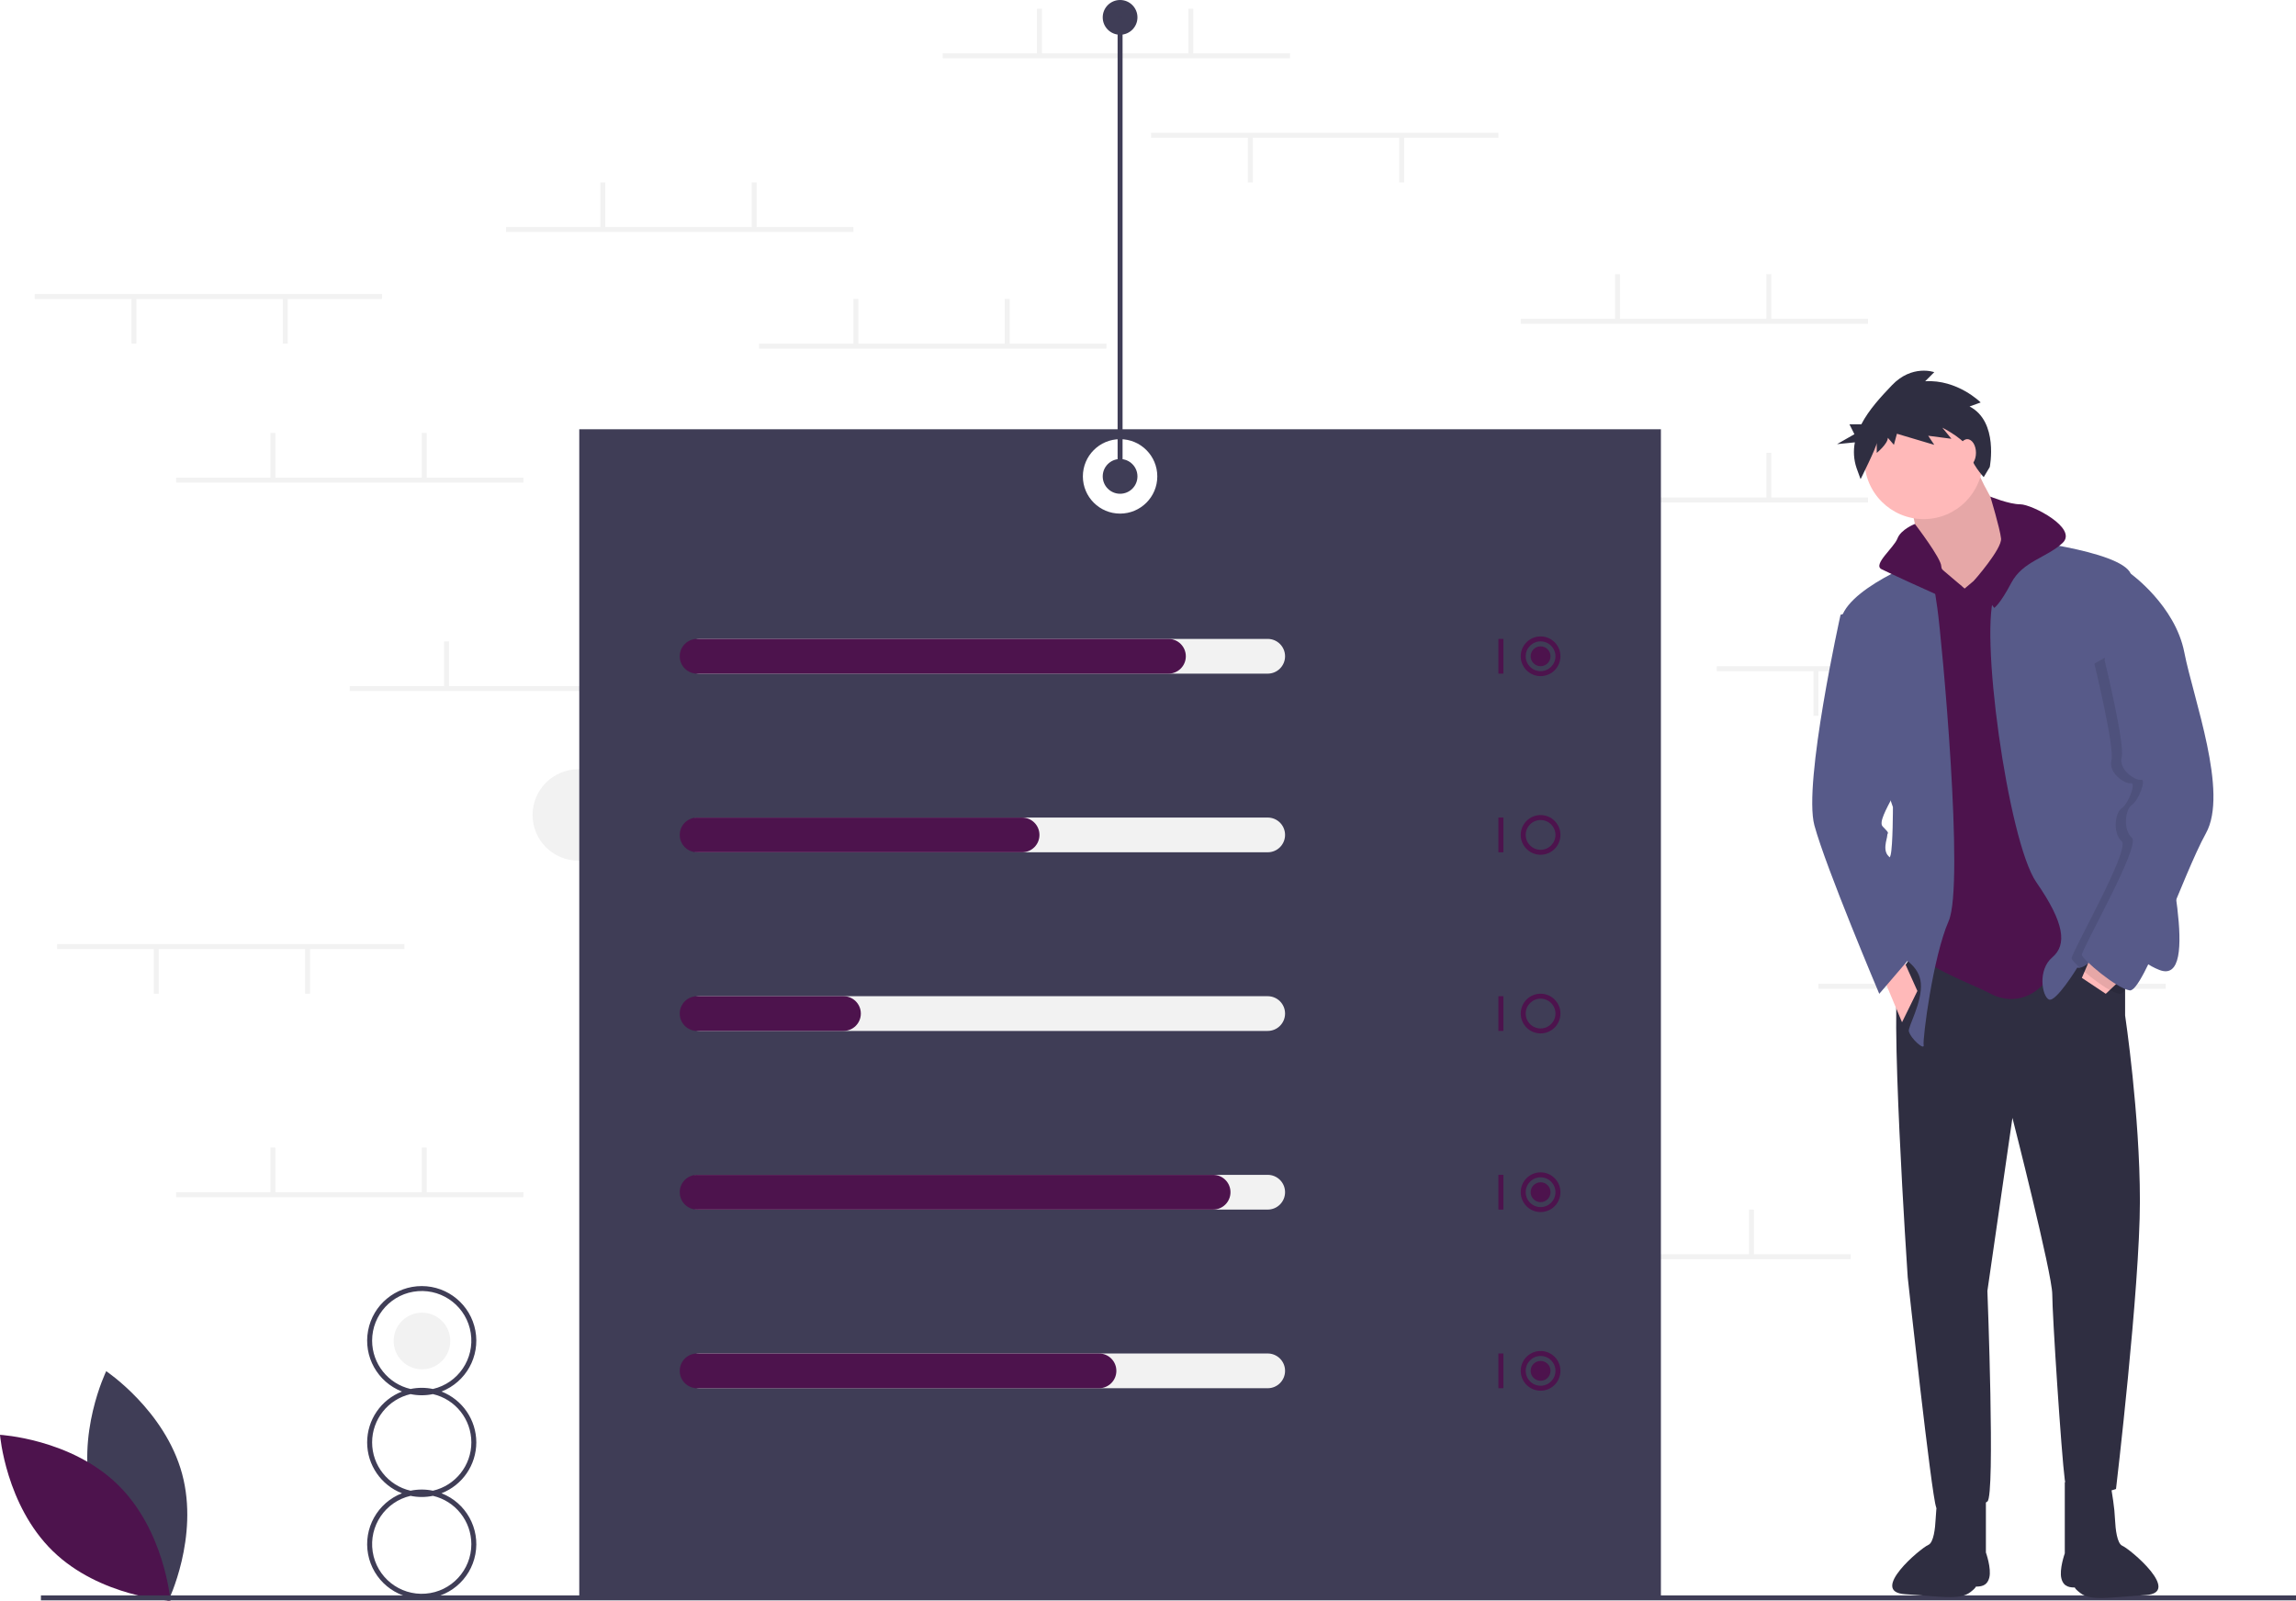
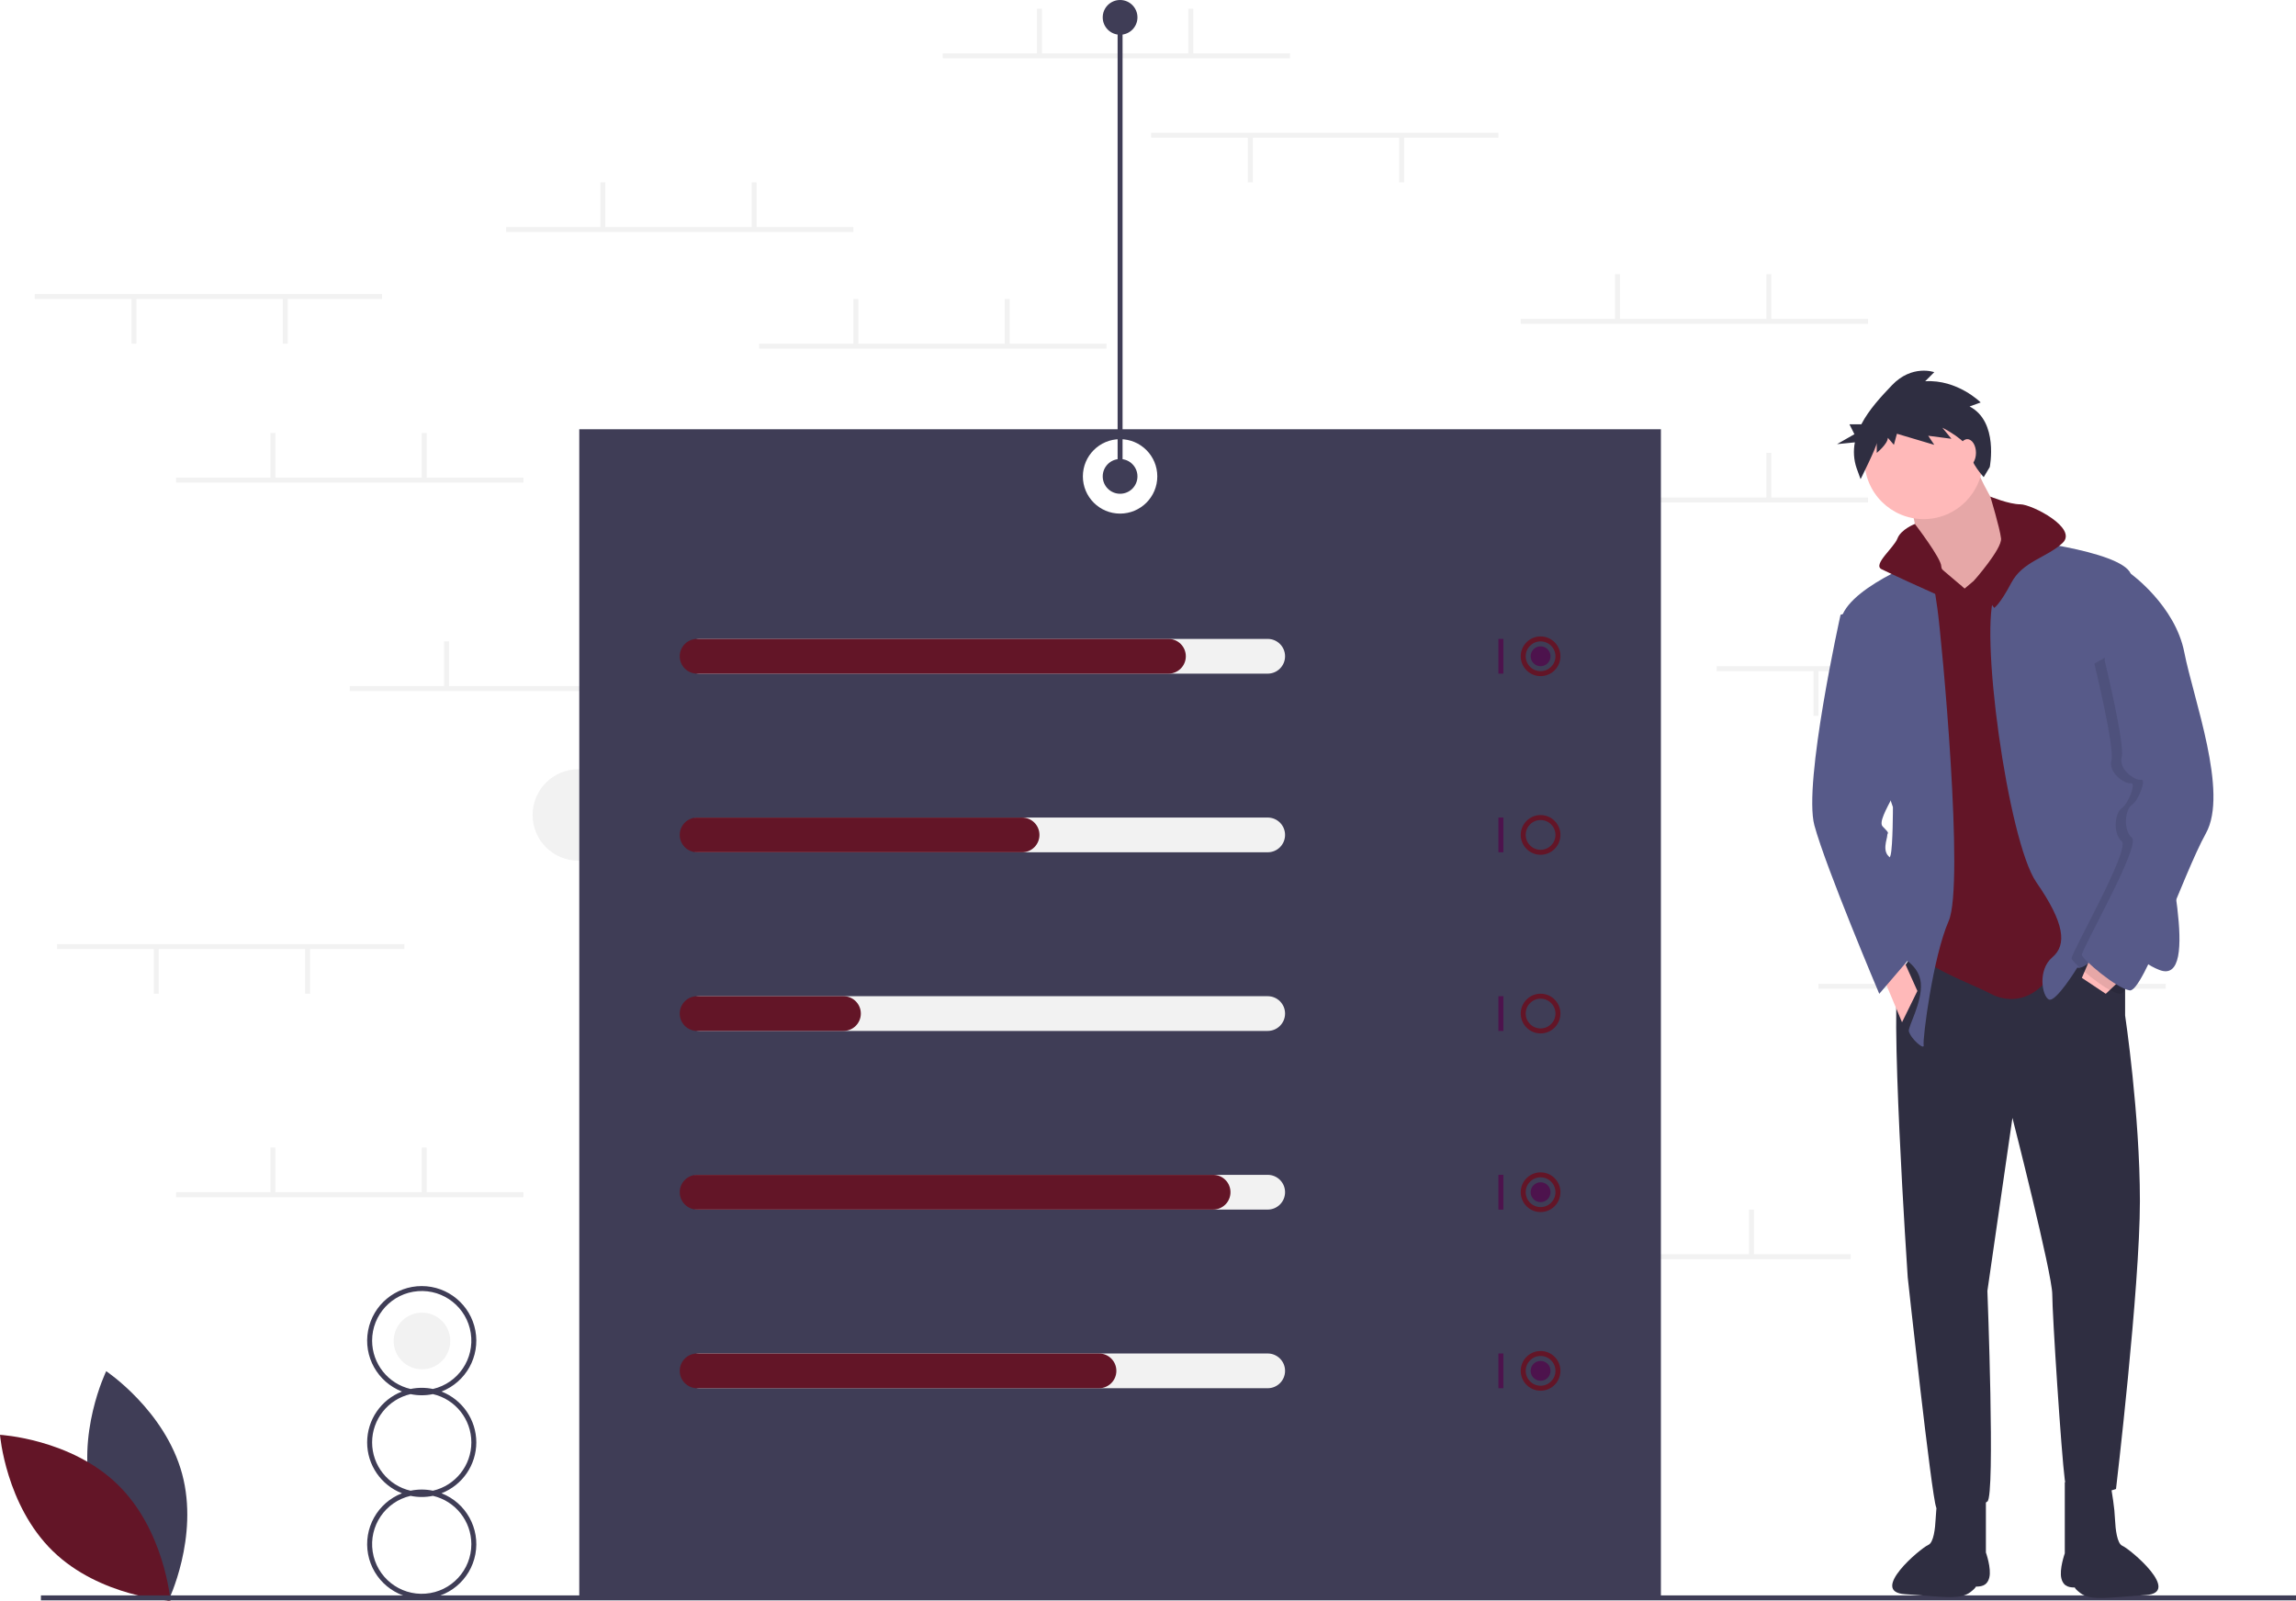
<svg xmlns="http://www.w3.org/2000/svg" id="a2942aa7-bf0d-42c0-bc52-bf4c952347c5" data-name="Layer 1" width="925.497" height="645.184" viewBox="0 0 925.497 645.184">
  <circle cx="233.088" cy="328.457" r="18.409" fill="#f2f2f2" />
  <circle cx="170.088" cy="540.457" r="11.409" fill="#f2f2f2" />
  <rect x="379.997" y="21.5" width="140" height="2" fill="#f2f2f2" />
  <rect x="417.997" y="3.5" width="2" height="18.5" fill="#f2f2f2" />
  <rect x="478.997" y="3.5" width="2" height="18.5" fill="#f2f2f2" />
  <rect x="605.997" y="505.5" width="140" height="2" fill="#f2f2f2" />
  <rect x="643.997" y="487.5" width="2" height="18.5" fill="#f2f2f2" />
  <rect x="704.997" y="487.5" width="2" height="18.5" fill="#f2f2f2" />
  <rect x="612.997" y="200.5" width="140" height="2" fill="#f2f2f2" />
  <rect x="650.997" y="182.5" width="2" height="18.5" fill="#f2f2f2" />
  <rect x="711.997" y="182.5" width="2" height="18.5" fill="#f2f2f2" />
  <rect x="612.997" y="128.5" width="140" height="2" fill="#f2f2f2" />
  <rect x="650.997" y="110.5" width="2" height="18.5" fill="#f2f2f2" />
  <rect x="711.997" y="110.5" width="2" height="18.5" fill="#f2f2f2" />
  <rect x="305.997" y="138.5" width="140" height="2" fill="#f2f2f2" />
  <rect x="343.997" y="120.5" width="2" height="18.5" fill="#f2f2f2" />
  <rect x="404.997" y="120.5" width="2" height="18.5" fill="#f2f2f2" />
  <rect x="203.997" y="91.5" width="140" height="2" fill="#f2f2f2" />
  <rect x="241.997" y="73.5" width="2" height="18.5" fill="#f2f2f2" />
  <rect x="302.997" y="73.5" width="2" height="18.5" fill="#f2f2f2" />
  <rect x="140.997" y="276.5" width="140" height="2" fill="#f2f2f2" />
  <rect x="178.997" y="258.5" width="2" height="18.5" fill="#f2f2f2" />
  <rect x="239.997" y="258.5" width="2" height="18.5" fill="#f2f2f2" />
  <rect x="70.997" y="480.5" width="140" height="2" fill="#f2f2f2" />
  <rect x="108.997" y="462.5" width="2" height="18.5" fill="#f2f2f2" />
  <rect x="169.997" y="462.5" width="2" height="18.5" fill="#f2f2f2" />
  <rect x="732.997" y="396.5" width="140" height="2" fill="#f2f2f2" />
  <rect x="770.997" y="378.5" width="2" height="18.5" fill="#f2f2f2" />
  <rect x="831.997" y="378.5" width="2" height="18.5" fill="#f2f2f2" />
  <rect x="691.997" y="268.5" width="140" height="2" fill="#f2f2f2" />
  <rect x="791.997" y="270" width="2" height="18.5" fill="#f2f2f2" />
  <rect x="730.997" y="270" width="2" height="18.5" fill="#f2f2f2" />
  <rect x="13.997" y="118.5" width="140" height="2" fill="#f2f2f2" />
  <rect x="113.997" y="120" width="2" height="18.5" fill="#f2f2f2" />
  <rect x="52.997" y="120" width="2" height="18.5" fill="#f2f2f2" />
  <rect x="22.997" y="380.5" width="140" height="2" fill="#f2f2f2" />
  <rect x="122.997" y="382" width="2" height="18.5" fill="#f2f2f2" />
  <rect x="61.997" y="382" width="2" height="18.5" fill="#f2f2f2" />
  <rect x="463.997" y="53.5" width="140" height="2" fill="#f2f2f2" />
  <rect x="563.997" y="55" width="2" height="18.5" fill="#f2f2f2" />
  <rect x="502.997" y="55" width="2" height="18.5" fill="#f2f2f2" />
  <rect x="70.997" y="192.5" width="140" height="2" fill="#f2f2f2" />
  <rect x="108.997" y="174.5" width="2" height="18.5" fill="#f2f2f2" />
  <rect x="169.997" y="174.5" width="2" height="18.5" fill="#f2f2f2" />
  <path d="M370.748,300.408v471h436v-471Zm218,34a15,15,0,1,1,15-15A15,15,0,0,1,588.749,334.408Z" transform="translate(-137.2515 -127.4078)" fill="#3f3d56" />
  <path d="M174.506,731.205c6.914,25.558,30.596,41.387,30.596,41.387s12.472-25.609,5.558-51.167-30.596-41.387-30.596-41.387S167.592,705.647,174.506,731.205Z" transform="translate(-137.2515 -127.4078)" fill="#3f3d56" />
-   <path d="M184.666,725.712c18.972,18.469,21.289,46.859,21.289,46.859s-28.442-1.553-47.415-20.022-21.289-46.859-21.289-46.859S165.694,707.244,184.666,725.712Z" transform="translate(-137.2515 -127.4078)" fill="#4d134d" />
+   <path d="M184.666,725.712c18.972,18.469,21.289,46.859,21.289,46.859s-28.442-1.553-47.415-20.022-21.289-46.859-21.289-46.859S165.694,707.244,184.666,725.712Z" transform="translate(-137.2515 -127.4078)" fill="#631527" />
  <rect x="16.497" y="643" width="909" height="2" fill="#3f3d56" />
  <path d="M329.248,708.746a22.031,22.031,0,0,0-14.031-20.5,22,22,0,1,0-15.938,0,21.991,21.991,0,0,0,0,41,22,22,0,1,0,15.938,0A22.031,22.031,0,0,0,329.248,708.746Zm-42-41a20,20,0,1,1,24.513,19.467,22.023,22.023,0,0,0-9.026,0A20.021,20.021,0,0,1,287.248,667.746Zm40,82a20,20,0,1,1-24.513-19.467,22.024,22.024,0,0,0,9.026,0A20.021,20.021,0,0,1,327.248,749.746Zm-15.487-21.533a22.023,22.023,0,0,0-9.026,0,19.979,19.979,0,0,1,0-38.935,22.024,22.024,0,0,0,9.026,0,19.979,19.979,0,0,1,0,38.935Z" transform="translate(-137.2515 -127.4078)" fill="#3f3d56" />
  <path d="M648.249,398.908h-229a7,7,0,1,1,0-14h229a7,7,0,0,1,0,14Z" transform="translate(-137.2515 -127.4078)" fill="#f2f2f2" />
  <path d="M648.249,470.908h-229a7,7,0,1,1,0-14h229a7,7,0,0,1,0,14Z" transform="translate(-137.2515 -127.4078)" fill="#f2f2f2" />
  <path d="M648.249,542.908h-229a7,7,0,1,1,0-14h229a7,7,0,0,1,0,14Z" transform="translate(-137.2515 -127.4078)" fill="#f2f2f2" />
  <path d="M648.249,614.908h-229a7,7,0,1,1,0-14h229a7,7,0,0,1,0,14Z" transform="translate(-137.2515 -127.4078)" fill="#f2f2f2" />
  <path d="M648.249,686.908h-229a7,7,0,1,1,0-14h229a7,7,0,0,1,0,14Z" transform="translate(-137.2515 -127.4078)" fill="#f2f2f2" />
-   <path d="M608.249,398.908h-190a7,7,0,1,1,0-14h190a7,7,0,0,1,0,14Z" transform="translate(-137.2515 -127.4078)" fill="#4d134d" />
-   <path d="M549.249,470.908h-131a7,7,0,1,1,0-14h131a7,7,0,0,1,0,14Z" transform="translate(-137.2515 -127.4078)" fill="#4d134d" />
-   <path d="M477.248,542.908h-59a7,7,0,1,1,0-14h59a7,7,0,0,1,0,14Z" transform="translate(-137.2515 -127.4078)" fill="#4d134d" />
-   <path d="M626.249,614.908h-208a7,7,0,1,1,0-14h208a7,7,0,0,1,0,14Z" transform="translate(-137.2515 -127.4078)" fill="#4d134d" />
-   <path d="M580.249,686.908h-162a7,7,0,1,1,0-14h162a7,7,0,0,1,0,14Z" transform="translate(-137.2515 -127.4078)" fill="#4d134d" />
+   <path d="M608.249,398.908h-190a7,7,0,1,1,0-14h190a7,7,0,0,1,0,14Z" transform="translate(-137.2515 -127.4078)" fill="#631527" />
+   <path d="M549.249,470.908h-131a7,7,0,1,1,0-14h131a7,7,0,0,1,0,14Z" transform="translate(-137.2515 -127.4078)" fill="#631527" />
+   <path d="M477.248,542.908h-59a7,7,0,1,1,0-14h59a7,7,0,0,1,0,14Z" transform="translate(-137.2515 -127.4078)" fill="#631527" />
+   <path d="M626.249,614.908h-208a7,7,0,1,1,0-14h208a7,7,0,0,1,0,14Z" transform="translate(-137.2515 -127.4078)" fill="#631527" />
+   <path d="M580.249,686.908h-162a7,7,0,1,1,0-14h162a7,7,0,0,1,0,14Z" transform="translate(-137.2515 -127.4078)" fill="#631527" />
  <rect x="603.997" y="257.5" width="2" height="14" fill="#4d134d" />
-   <path d="M758.249,399.908a8,8,0,1,1,8-8A8.009,8.009,0,0,1,758.249,399.908Zm0-14a6,6,0,1,0,6,6A6.007,6.007,0,0,0,758.249,385.908Z" transform="translate(-137.2515 -127.4078)" fill="#4d134d" />
+   <path d="M758.249,399.908a8,8,0,1,1,8-8A8.009,8.009,0,0,1,758.249,399.908Zm0-14a6,6,0,1,0,6,6A6.007,6.007,0,0,0,758.249,385.908Z" transform="translate(-137.2515 -127.4078)" fill="#631527" />
  <rect x="603.997" y="329.5" width="2" height="14" fill="#4d134d" />
-   <path d="M758.249,471.908a8,8,0,1,1,8-8A8.009,8.009,0,0,1,758.249,471.908Zm0-14a6,6,0,1,0,6,6A6.007,6.007,0,0,0,758.249,457.908Z" transform="translate(-137.2515 -127.4078)" fill="#4d134d" />
+   <path d="M758.249,471.908a8,8,0,1,1,8-8A8.009,8.009,0,0,1,758.249,471.908Zm0-14a6,6,0,1,0,6,6A6.007,6.007,0,0,0,758.249,457.908Z" transform="translate(-137.2515 -127.4078)" fill="#631527" />
  <rect x="603.997" y="401.5" width="2" height="14" fill="#4d134d" />
-   <path d="M758.249,543.908a8,8,0,1,1,8-8A8.009,8.009,0,0,1,758.249,543.908Zm0-14a6,6,0,1,0,6,6A6.007,6.007,0,0,0,758.249,529.908Z" transform="translate(-137.2515 -127.4078)" fill="#4d134d" />
+   <path d="M758.249,543.908a8,8,0,1,1,8-8A8.009,8.009,0,0,1,758.249,543.908Zm0-14a6,6,0,1,0,6,6A6.007,6.007,0,0,0,758.249,529.908Z" transform="translate(-137.2515 -127.4078)" fill="#631527" />
  <rect x="603.997" y="473.5" width="2" height="14" fill="#4d134d" />
-   <path d="M758.249,615.908a8,8,0,1,1,8-8A8.009,8.009,0,0,1,758.249,615.908Zm0-14a6,6,0,1,0,6,6A6.007,6.007,0,0,0,758.249,601.908Z" transform="translate(-137.2515 -127.4078)" fill="#4d134d" />
+   <path d="M758.249,615.908a8,8,0,1,1,8-8A8.009,8.009,0,0,1,758.249,615.908Zm0-14a6,6,0,1,0,6,6A6.007,6.007,0,0,0,758.249,601.908Z" transform="translate(-137.2515 -127.4078)" fill="#631527" />
  <rect x="603.997" y="545.5" width="2" height="14" fill="#4d134d" />
-   <path d="M758.249,687.908a8,8,0,1,1,8-8A8.009,8.009,0,0,1,758.249,687.908Zm0-14a6,6,0,1,0,6,6A6.007,6.007,0,0,0,758.249,673.908Z" transform="translate(-137.2515 -127.4078)" fill="#4d134d" />
+   <path d="M758.249,687.908a8,8,0,1,1,8-8A8.009,8.009,0,0,1,758.249,687.908Zm0-14a6,6,0,1,0,6,6A6.007,6.007,0,0,0,758.249,673.908Z" transform="translate(-137.2515 -127.4078)" fill="#631527" />
  <circle cx="620.997" cy="264.5" r="4" fill="#4d134d" />
  <circle cx="620.997" cy="480.5" r="4" fill="#4d134d" />
  <circle cx="620.997" cy="552.5" r="4" fill="#4d134d" />
  <circle cx="451.497" cy="192" r="7" fill="#3f3d56" />
  <circle cx="451.497" cy="7" r="7" fill="#3f3d56" />
  <rect x="450.497" y="7" width="2" height="185" fill="#3f3d56" />
  <path d="M993.865,511.887v24.775s5.964,39.915,5.964,74.783S990.195,727.52,990.195,727.52s-19.269,6.882-20.646-3.67-5.047-66.525-5.047-74.783-16.058-71.113-16.058-71.113L938.351,647.69s3.212,82.583,0,84.877-18.811,6.423-20.646,2.294-11.47-92.676-11.47-92.676-7.799-115.616-3.212-122.498,8.717-12.387,8.717-12.387S977.348,491.241,993.865,511.887Z" transform="translate(-137.2515 -127.4078)" fill="#2f2e41" />
  <path d="M987.901,724.767l1.151,7.479a73.664,73.664,0,0,1,.752,7.699c.179,3.757.804,9.545,2.945,10.463,3.212,1.376,24.056,18.956,9.375,19.873s-22.026,2.503-26.375-.873c-5.141-3.992.682-2.184-1.612-2.184s-5.047,0-5.964-3.67,1.376-10.093,1.376-10.093V724.767Z" transform="translate(-137.2515 -127.4078)" fill="#2f2e41" />
  <path d="M919.397,724.408l-1.151,7.479a73.664,73.664,0,0,0-.752,7.699c-.179,3.757-.804,9.545-2.945,10.463-3.212,1.376-24.056,18.956-9.375,19.873s22.026,2.503,26.375-.873c5.141-3.992-.682-2.184,1.612-2.184s5.047,0,5.964-3.67-1.376-10.093-1.376-10.093V724.408Z" transform="translate(-137.2515 -127.4078)" fill="#2f2e41" />
  <path d="M932.387,312.77s7.8,19.269,13.305,22.481,2.753,17.893,2.753,17.893l-13.764,19.269H923.67l-13.305-22.94s-.918-15.14-3.67-18.811S932.387,312.77,932.387,312.77Z" transform="translate(-137.2515 -127.4078)" fill="#ffb9b9" />
  <path d="M932.387,312.77s7.8,19.269,13.305,22.481,2.753,17.893,2.753,17.893l-13.764,19.269H923.67l-13.305-22.94s-.918-15.14-3.67-18.811S932.387,312.77,932.387,312.77Z" transform="translate(-137.2515 -127.4078)" opacity="0.1" />
-   <path d="M943.857,352.226l20.646,4.588,15.14,152.32s-8.258,1.376-16.517,12.387-18.352,9.176-23.398,6.423-25.234-10.552-25.692-13.764.918-59.643.918-59.643L902.106,366.449l6.423-9.635h11.47l9.176,7.8Z" transform="translate(-137.2515 -127.4078)" fill="#4d134d" />
+   <path d="M943.857,352.226l20.646,4.588,15.14,152.32s-8.258,1.376-16.517,12.387-18.352,9.176-23.398,6.423-25.234-10.552-25.692-13.764.918-59.643.918-59.643L902.106,366.449l6.423-9.635h11.47l9.176,7.8Z" transform="translate(-137.2515 -127.4078)" fill="#631527" />
  <circle cx="775.407" cy="185.362" r="23.857" fill="#ffb9b9" />
  <path d="M947.068,344.427s44.962,4.588,49.091,14.223-2.753,52.303-2.753,52.303,16.517,37.162,16.058,45.879,15.599,68.36-1.835,61.478-11.929-24.775-20.646-11.929-12.387,11.011-12.387,11.011-8.717,14.223-11.47,12.846-4.588-11.929,1.376-16.975,5.047-13.764-6.423-30.28S934.681,379.754,941.563,366.449,947.068,344.427,947.068,344.427Z" transform="translate(-137.2515 -127.4078)" fill="#575a89" />
  <polygon points="856.614 393.196 848.814 400.537 839.179 394.114 843.309 384.479 856.614 393.196" fill="#ffb9b9" />
  <path d="M914.035,352.226s-34.868,12.846-34.868,26.61,21.105,73.866,21.105,73.866,0,15.599-.918,19.269-15.353,35.683-2.753,38.539c7.865,1.783,14.327,6.466,14.911,13.076.693,7.849-5.315,17.755-4.817,19.499.918,3.212,6.423,7.8,5.964,5.506s3.67-35.327,10.093-50.009-2.753-113.322-4.588-126.168A141.988,141.988,0,0,0,914.035,352.226Z" transform="translate(-137.2515 -127.4078)" fill="#575a89" />
  <polygon points="758.432 392.278 766.69 412.007 772.884 399.39 765.772 383.561 758.432 392.278" fill="#ffb9b9" />
-   <path d="M939.536,327.551s7.532,3.112,12.12,3.112,23.398,9.635,16.975,15.599-16.058,7.341-20.646,16.058-6.882,10.093-6.882,10.093L932.936,361.441s11.38-12.885,10.921-17.014S939.536,327.551,939.536,327.551Z" transform="translate(-137.2515 -127.4078)" fill="#4d134d" />
-   <path d="M909.125,338.582s-5.643,2.175-7.019,5.845-10.093,10.552-6.423,12.387,19.728,9.176,22.94,10.552,9.197-3.905,9.197-3.905-8.05-4.583-8.05-7.794S909.125,338.582,909.125,338.582Z" transform="translate(-137.2515 -127.4078)" fill="#4d134d" />
+   <path d="M939.536,327.551s7.532,3.112,12.12,3.112,23.398,9.635,16.975,15.599-16.058,7.341-20.646,16.058-6.882,10.093-6.882,10.093L932.936,361.441s11.38-12.885,10.921-17.014S939.536,327.551,939.536,327.551Z" transform="translate(-137.2515 -127.4078)" fill="#631527" />
+   <path d="M909.125,338.582s-5.643,2.175-7.019,5.845-10.093,10.552-6.423,12.387,19.728,9.176,22.94,10.552,9.197-3.905,9.197-3.905-8.05-4.583-8.05-7.794S909.125,338.582,909.125,338.582Z" transform="translate(-137.2515 -127.4078)" fill="#631527" />
  <path d="M890.178,372.413l-11.011,2.753s-15.14,67.902-10.552,84.877,26.151,67.901,26.151,67.901l13.764-16.058s-6.004-36.515-9.425-38.903-1.127-7.435-1.127-8.811,1.376-.459-1.835-3.67,11.929-21.105,7.799-26.151S890.178,372.413,890.178,372.413Z" transform="translate(-137.2515 -127.4078)" fill="#575a89" />
  <path d="M998.682,385.03,992.03,360.026s17.893,12.846,21.563,31.657,17.893,56.432,8.717,72.948-25.234,64.231-30.739,63.314-18.811-12.387-19.269-14.223,23.857-44.044,20.187-47.256-2.753-11.47,0-13.305,5.964-10.552,3.67-10.093-9.176-4.129-7.8-9.176-6.882-38.997-6.882-38.997Z" transform="translate(-137.2515 -127.4078)" opacity="0.1" />
  <path d="M989.736,356.814l6.423,1.835s17.893,12.846,21.563,31.657,17.893,56.432,8.717,72.948-25.234,64.231-30.739,63.314-18.811-12.387-19.269-14.223,23.857-44.044,20.187-47.256-2.753-11.47,0-13.305,5.964-10.552,3.67-10.093-9.176-4.129-7.8-9.176-6.882-38.997-6.882-38.997Z" transform="translate(-137.2515 -127.4078)" fill="#575a89" />
  <path d="M931.172,291.235l4.475-1.627s-9.356-9.356-22.373-8.542l3.661-3.661s-8.949-3.254-17.085,5.288c-4.277,4.491-9.225,9.769-12.31,15.715h-4.792l2,4-7,4,7.185-.719a20.184,20.184,0,0,0,.68,10.36l1.627,4.475s6.509-13.017,6.509-14.644v4.068s4.475-3.661,4.475-6.102l2.441,2.847,1.22-4.475,15.051,4.475-2.441-3.661,9.356,1.22-3.661-4.475s10.576,5.288,10.983,9.763,5.695,10.169,5.695,10.169l2.441-4.068S942.969,297.337,931.172,291.235Z" transform="translate(-137.2515 -127.4078)" fill="#2f2e41" />
  <ellipse cx="792.997" cy="182.5" rx="3.5" ry="5.5" fill="#ffb9b9" />
</svg>
